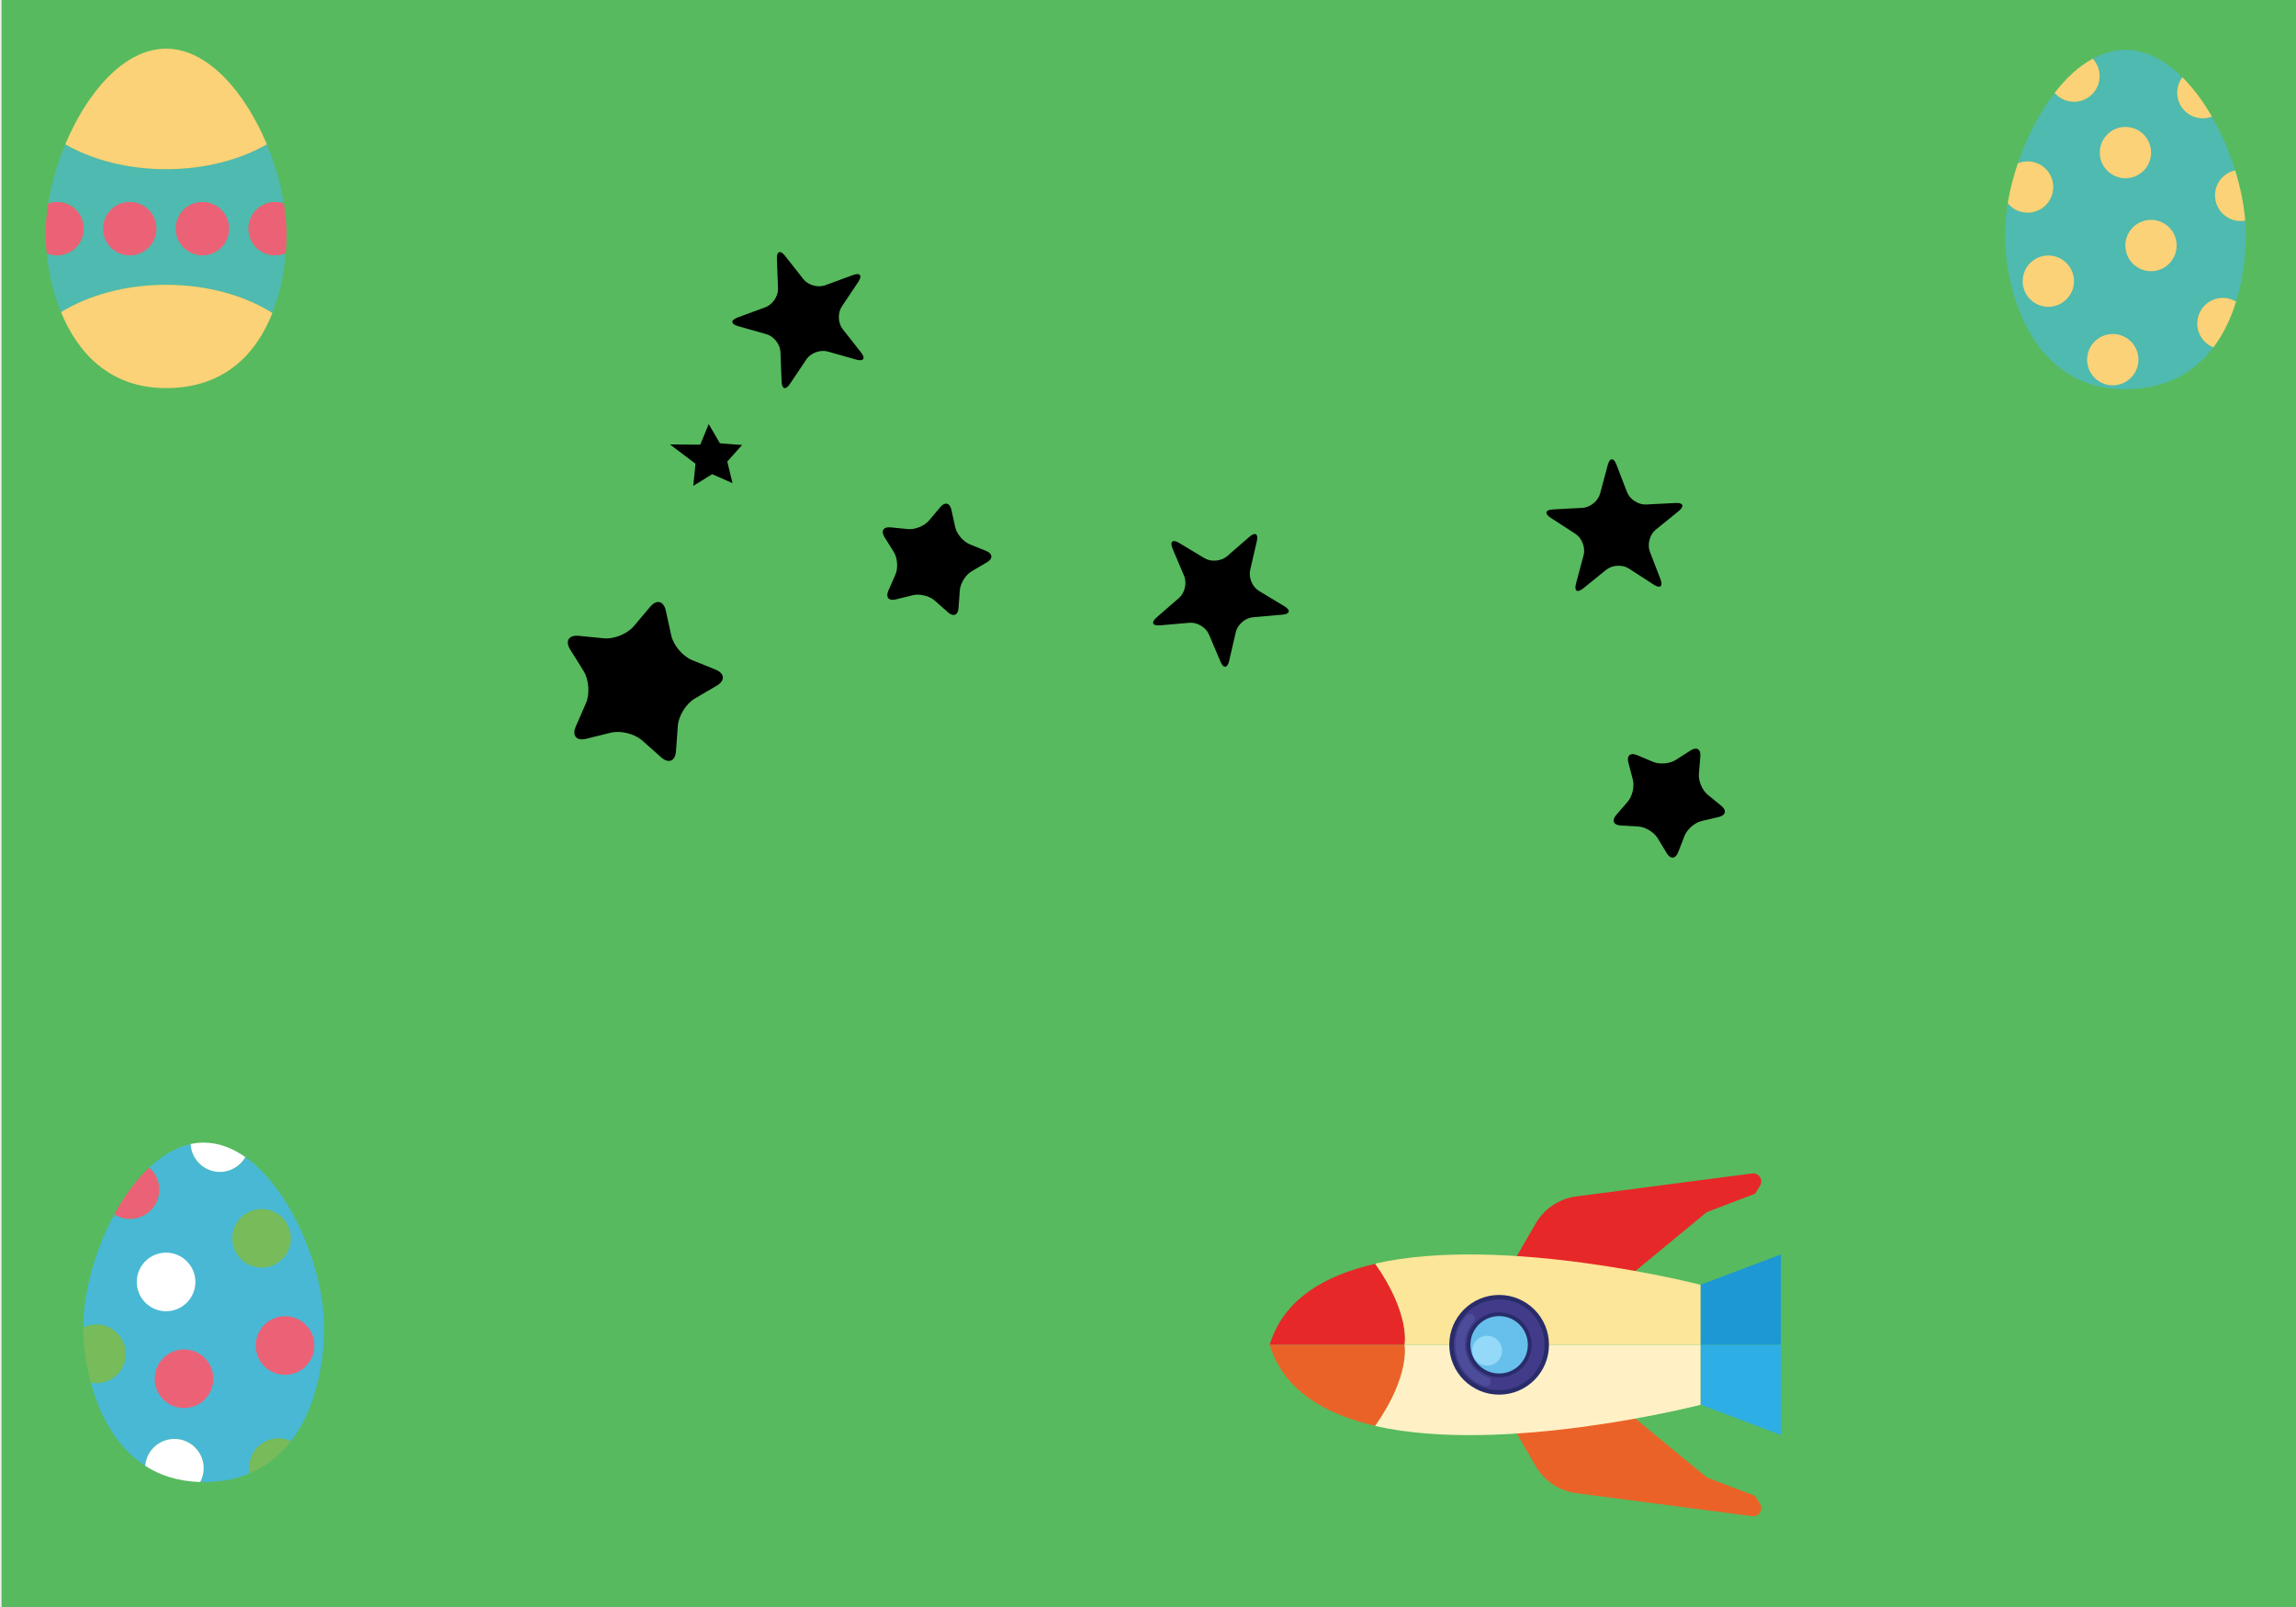
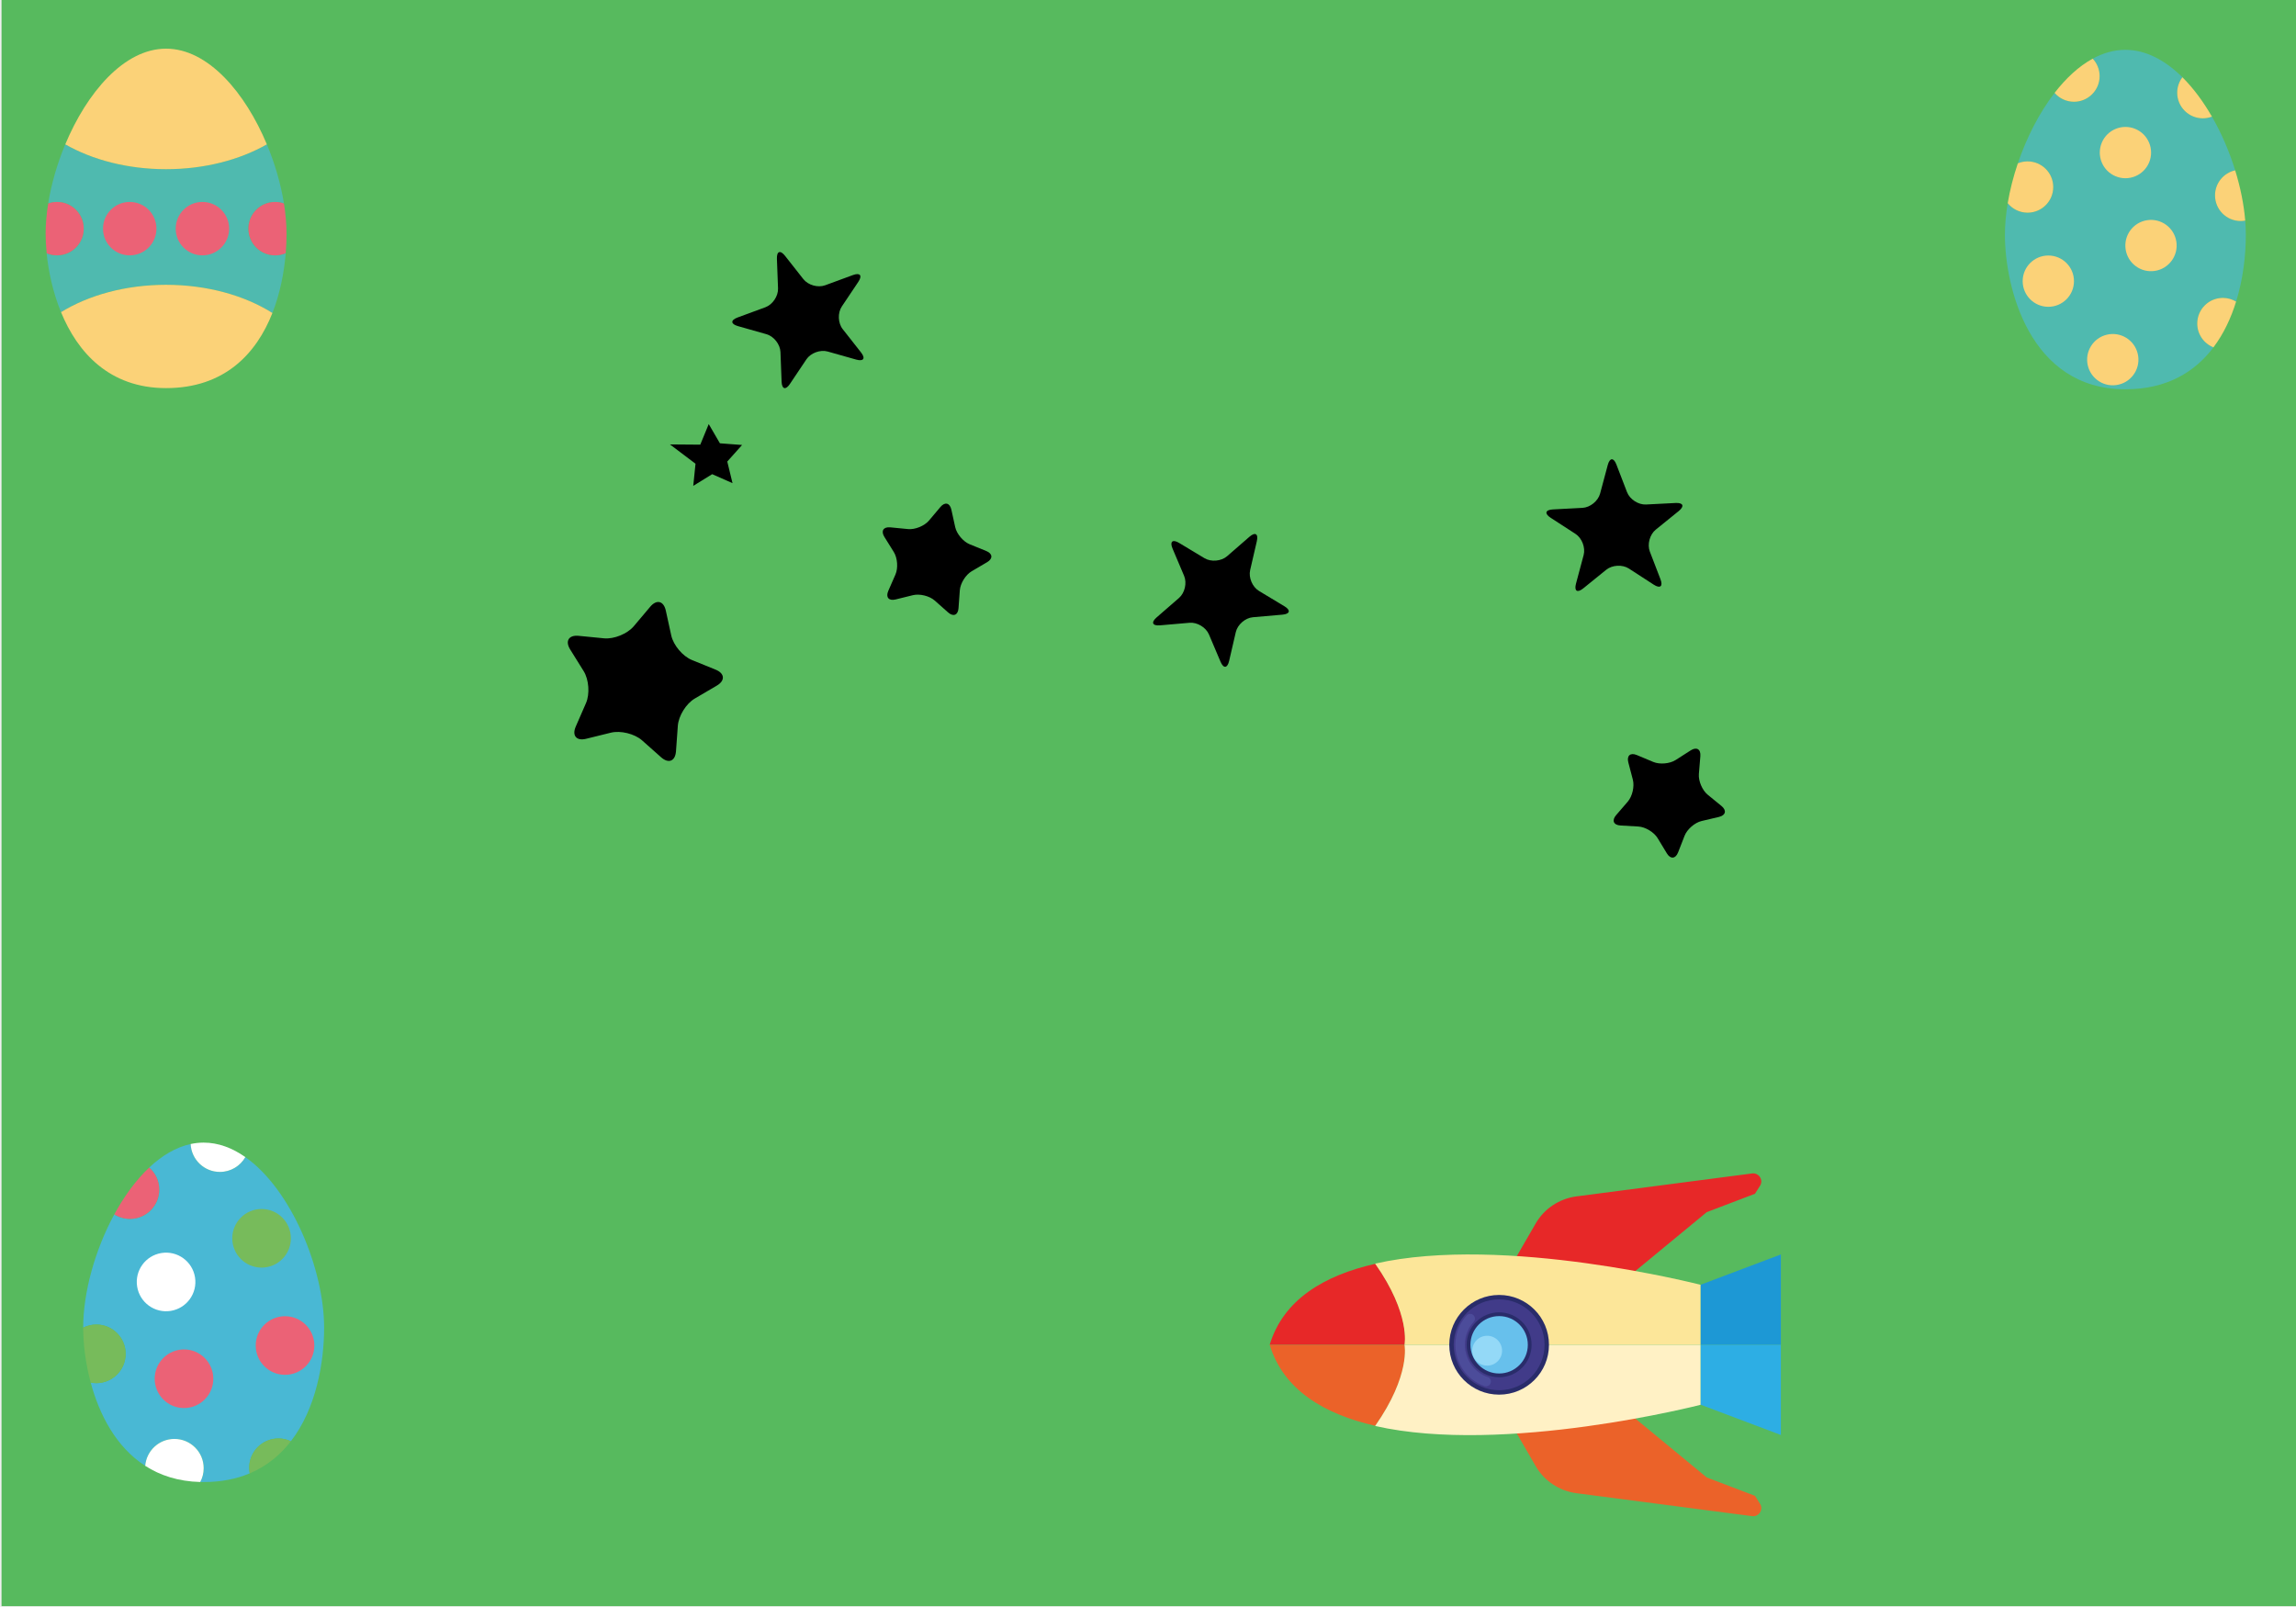
<svg xmlns="http://www.w3.org/2000/svg" version="1.1" x="0px" y="0px" viewBox="0 0 1400 980" style="enable-background:new 0 0 1400 980;" xml:space="preserve">
  <style type="text/css">
	.es0{fill:#57BA5E;}
	.es1{fill:#001B44;}
	.es2{fill:#F9F0DF;}
	.es3{fill:#E72828;}
	.es4{fill:#1D98D5;}
	.es5{fill:#FCE699;}
	.es6{fill:#EB6229;}
	.es7{fill:#2DAEE4;}
	.es8{fill:#FFF1C5;}
	.es9{fill:#292C6A;}
	.es10{fill:#413B89;}
	.es11{fill:#4C4C9A;}
	.es12{fill:#67C0EC;}
	.es13{fill:#94D9F7;}
	.es14{fill:#49B8D4;}
	.es15{fill:#77BB5B;}
	.es16{fill:#FFFFFF;}
	.es17{fill:#EB6276;}
	.es18{fill:#4FBAAF;}
	.es19{fill:#FBD278;}
</style>
  <g id="_x31_">
-     <rect x="0.93" y="-0.51" class="es0" width="1400.33" height="980.51" />
+     <rect x="0.93" y="-0.51" class="es0" width="100%" height="100%" />
    <path class="es1" d="M321.68,171.19" />
    <g>
      <path class="star" d="M1021.7,306.74c4.7-0.25,5.54,1.97,1.89,4.93l-14.01,11.35c-3.65,2.96-5.26,8.97-3.58,13.36l6.47,16.83    c1.69,4.39-0.16,5.89-4.1,3.33l-15.14-9.82c-3.95-2.56-10.16-2.22-13.81,0.73l-14.01,11.35c-3.66,2.96-5.65,1.67-4.44-2.88    l4.66-17.42c1.21-4.54-1.02-10.36-4.96-12.92l-15.13-9.81c-3.95-2.56-3.33-4.86,1.36-5.11l18.02-0.95    c4.7-0.25,9.53-4.17,10.75-8.71l4.67-17.43c1.22-4.54,3.59-4.66,5.28-0.27l6.47,16.83c1.69,4.39,6.92,7.78,11.6,7.53    L1021.7,306.74z" />
      <path class="star" d="M761.83,327.36c3.55-3.08,5.59-1.86,4.52,2.73l-4.06,17.56c-1.06,4.58,1.36,10.32,5.4,12.74l15.45,9.3    c4.03,2.42,3.5,4.74-1.18,5.15l-17.98,1.57c-4.68,0.4-9.38,4.49-10.44,9.07l-4.07,17.57c-1.05,4.58-3.43,4.79-5.26,0.46    l-7.04-16.6c-1.84-4.33-7.17-7.54-11.86-7.12l-17.97,1.56c-4.68,0.41-5.62-1.78-2.06-4.86l13.62-11.83    c3.55-3.08,4.95-9.15,3.12-13.47l-7.04-16.62c-1.83-4.33-0.04-5.89,4-3.47l15.45,9.3c4.03,2.42,10.23,1.88,13.79-1.2    L761.83,327.36z" />
      <path class="star" d="M1030.92,457.6c3.59-2.3,6.23-0.71,5.88,3.54l-0.9,10.85c-0.35,4.25,2.06,9.93,5.35,12.63l8.43,6.89    c3.3,2.71,2.59,5.71-1.54,6.68l-10.61,2.5c-4.14,0.97-8.81,5.03-10.35,8.99l-3.96,10.15c-1.55,3.97-4.62,4.24-6.83,0.6l-5.65-9.32    c-2.21-3.64-7.5-6.83-11.75-7.07l-10.88-0.63c-4.25-0.25-5.46-3.08-2.68-6.31l7.12-8.25c2.78-3.23,4.17-9.24,3.09-13.37    l-2.76-10.53c-1.09-4.12,1.24-6.15,5.18-4.5l10.04,4.21c3.93,1.65,10.08,1.11,13.66-1.19L1030.92,457.6z" />
      <path class="star" d="M520.08,167.74c4.41-1.62,5.88,0.25,3.27,4.16l-10.04,14.99c-2.62,3.9-2.38,10.13,0.53,13.82l11.15,14.18    c2.91,3.69,1.59,5.67-2.94,4.39l-17.36-4.91c-4.53-1.28-10.37,0.87-12.99,4.78l-10.04,14.99c-2.62,3.91-4.9,3.26-5.08-1.44    l-0.69-18.03c-0.18-4.7-4.03-9.59-8.55-10.87l-17.35-4.92c-4.52-1.28-4.62-3.65-0.21-5.28l16.93-6.23    c4.41-1.62,7.88-6.8,7.7-11.49l-0.68-18.03c-0.18-4.7,2.05-5.52,4.96-1.82l11.15,14.17c2.91,3.7,8.9,5.39,13.31,3.77    L520.08,167.74z" />
      <polygon class="star" points="422.72,296.29 424.09,282.8 408.51,271.02 427,271.17 432.15,258.62 438.97,270.34 452.49,271.36     443.46,281.46 446.66,294.64 434.26,289.17   " />
      <path class="star" d="M396.47,370.02c3.92-4.66,8.2-3.6,9.51,2.34l3.33,15.19c1.31,5.94,6.99,12.68,12.62,14.96l14.41,5.86    c5.63,2.29,5.95,6.69,0.71,9.76L423.64,426c-5.25,3.07-9.89,10.56-10.33,16.62l-1.12,15.51c-0.43,6.07-4.51,7.73-9.07,3.69    L391.5,451.5c-4.55-4.03-13.11-6.14-19.01-4.69l-15.1,3.73c-5.91,1.46-8.74-1.91-6.31-7.48l6.22-14.26    c2.44-5.57,1.8-14.36-1.41-19.53l-8.22-13.2c-3.21-5.17-0.88-8.91,5.17-8.32l15.48,1.52c6.05,0.59,14.21-2.73,18.13-7.38    L396.47,370.02z" />
      <path class="star" d="M573.44,309.16c2.75-3.26,5.74-2.52,6.66,1.64l2.34,10.64c0.92,4.17,4.9,8.88,8.85,10.48l10.09,4.1    c3.95,1.6,4.17,4.68,0.5,6.83l-9.4,5.52c-3.67,2.15-6.93,7.4-7.23,11.65l-0.79,10.87c-0.3,4.25-3.16,5.41-6.35,2.58l-8.15-7.23    c-3.19-2.83-9.18-4.3-13.32-3.28l-10.57,2.61c-4.14,1.02-6.13-1.34-4.43-5.24l4.37-9.98c1.71-3.9,1.25-10.06-0.99-13.68    l-5.76-9.25c-2.25-3.62-0.62-6.24,3.62-5.83l10.84,1.06c4.24,0.41,9.96-1.92,12.71-5.17L573.44,309.16z" />
    </g>
    <g class="rocket">
      <path class="es3" d="M914.3,784.3l22.1-38.2c5.2-9,14.4-15.1,24.8-16.5l107.2-14c4.1-0.5,7,4,4.8,7.5l-3.1,4.9l-29.4,11.2    l-54.8,45.2h-71.6V784.3z" />
      <polygon class="es4" points="1036.9,820.1 1085.9,820.1 1085.9,765 1036.9,783.5   " />
      <path class="es3" d="M774.2,820.1h82.3c0,0,3.9-18.5-17.9-49.4C807.3,777.8,782.5,792.6,774.2,820.1z" />
      <path class="es5" d="M856.4,820.1h180.5v-36.6c0,0-119.7-30.8-198.4-12.9C860.3,801.6,856.4,820.1,856.4,820.1z" />
      <path class="es6" d="M914.3,855.9l22.1,38.2c5.2,9,14.4,15.1,24.8,16.5l107.2,14c4.1,0.5,7-4,4.8-7.5l-3.1-4.9l-29.4-11.2    l-54.8-45.2h-71.6V855.9z" />
      <polygon class="es7" points="1036.9,820.1 1085.9,820.1 1085.9,875.1 1036.9,856.6   " />
      <path class="es6" d="M774.2,820.1h82.3c0,0,3.9,18.5-17.9,49.4C807.3,862.4,782.5,847.5,774.2,820.1z" />
      <path class="es8" d="M856.4,820.1h180.5v36.6c0,0-119.7,30.8-198.4,12.9C860.3,838.5,856.4,820.1,856.4,820.1z" />
      <g>
        <circle class="es9" cx="914.1" cy="820.1" r="30.4" />
        <circle class="es10" cx="914.1" cy="820.1" r="27.7" />
        <g>
          <g>
            <path class="es11" d="M909.1,842.5c0,0.3-0.1,0.6-0.2,1c-0.5,1.5-2.2,2.3-3.7,1.8c-10.7-3.8-17.8-13.9-17.8-25.2       c0-6.6,2.4-13,6.9-17.9c1.1-1.2,2.9-1.3,4.1-0.2c1.2,1.1,1.3,2.9,0.2,4.1c-3.5,3.8-5.4,8.8-5.4,14c0,8.8,5.6,16.7,13.9,19.7       C908.4,840.1,909.1,841.3,909.1,842.5z" />
          </g>
        </g>
        <circle class="es9" cx="914.1" cy="820.1" r="19.8" />
        <circle class="es12" cx="914.1" cy="820.1" r="17.5" />
        <circle class="es13" cx="906.8" cy="823.7" r="9.1" />
      </g>
    </g>
    <g>
      <path class="es14" d="M149.6,705.64c-3.08,5.39-8.87,9.04-15.52,9.04c-9.58,0-17.38-7.54-17.83-17.01    c-9.02,1.94-17.54,7.07-25.28,14.35c3.74,3.28,6.12,8.08,6.12,13.44c0,9.87-8,17.87-17.87,17.87c-3.51,0-6.77-1.02-9.53-2.77    c-11.79,21.68-18.97,47.71-18.97,69.07c0,0.01,0,0.02,0,0.03c2.41-1.22,5.13-1.92,8.02-1.92c9.87,0,17.87,8,17.87,17.87    c0,9.87-8,17.87-17.87,17.87c-1.17,0-2.32-0.12-3.43-0.34c5.17,19.22,15.28,39.21,33.23,50.77c0.74-9.19,8.42-16.41,17.8-16.41    c9.87,0,17.87,8,17.87,17.87c0,3.04-0.76,5.9-2.1,8.4c0.68,0.02,1.37,0.03,2.07,0.03c10.8,0,20.11-1.93,28.11-5.31    c-0.21-1.1-0.33-2.24-0.33-3.41c0-9.87,8-17.87,17.87-17.87c2.7,0,5.26,0.62,7.55,1.69c15.37-19.9,20.25-47.9,20.25-69.28    C197.62,773.99,177.63,725.35,149.6,705.64z" />
      <circle class="es15" cx="159.5" cy="755.16" r="17.87" />
      <ellipse transform="matrix(0.9874 -0.158 0.158 0.9874 -122.2416 25.816)" class="es16" cx="101.26" cy="781.81" rx="17.87" ry="17.87" />
      <circle class="es17" cx="173.8" cy="820.54" r="17.87" />
      <path class="es17" d="M97.09,725.46c0-5.37-2.38-10.17-6.12-13.44c-8.06,7.59-15.27,17.5-21.28,28.54    c2.76,1.74,6.02,2.77,9.53,2.77C89.09,743.33,97.09,735.33,97.09,725.46z" />
      <path class="es16" d="M106.34,877.5c-9.38,0-17.05,7.23-17.8,16.41c9.07,5.84,20.13,9.52,33.56,9.86c1.34-2.51,2.1-5.36,2.1-8.4    C124.21,885.5,116.21,877.5,106.34,877.5z" />
      <path class="es15" d="M177.37,878.91c-2.3-1.07-4.85-1.69-7.55-1.69c-9.87,0-17.87,8-17.87,17.87c0,1.17,0.12,2.3,0.33,3.41    C162.74,894.08,170.97,887.2,177.37,878.91z" />
      <path class="es16" d="M134.08,714.67c6.65,0,12.44-3.64,15.52-9.04c-7.92-5.57-16.49-8.83-25.43-8.83c-2.68,0-5.32,0.3-7.92,0.86    C116.7,707.13,124.5,714.67,134.08,714.67z" />
      <path class="es15" d="M76.61,825.61c0-9.87-8-17.87-17.87-17.87c-2.89,0-5.61,0.7-8.02,1.92c0,9.25,1.29,21.21,4.59,33.49    c1.11,0.22,2.26,0.34,3.43,0.34C68.61,843.48,76.61,835.48,76.61,825.61z" />
      <circle class="es17" cx="112.2" cy="840.8" r="17.87" />
    </g>
    <g>
      <path class="es18" d="M151.47,139.44c0-8.99,7.29-16.29,16.29-16.29c1.89,0,3.7,0.34,5.38,0.93    c-1.91-11.85-5.49-24.26-10.42-36.06c-16.52,9.44-37.99,15.15-61.46,15.15c-23.47,0-44.94-5.71-61.46-15.15    c-4.93,11.79-8.51,24.21-10.42,36.06c1.69-0.59,3.49-0.93,5.38-0.93c8.99,0,16.29,7.29,16.29,16.29c0,8.99-7.29,16.29-16.29,16.29    c-2.24,0-4.38-0.45-6.32-1.27c1.11,10.99,3.78,23.75,8.76,35.91c16.84-10.36,39.34-16.68,64.05-16.68    c25.11,0,47.92,6.53,64.85,17.18c4.69-11.92,7.15-24.7,8.11-36.47c-1.98,0.86-4.17,1.34-6.47,1.34    C158.76,155.73,151.47,148.44,151.47,139.44z" />
      <path class="es19" d="M162.72,88.03c-13.12-31.39-35.75-58.35-61.46-58.35c-25.71,0-48.34,26.97-61.46,58.35    c16.52,9.44,37.99,15.15,61.46,15.15C124.73,103.18,146.2,97.47,162.72,88.03z" />
      <path class="es19" d="M101.26,236.68c35.65,0,55.08-21.01,64.85-45.82c-16.92-10.65-39.74-17.18-64.85-17.18    c-24.72,0-47.21,6.33-64.05,16.68C47.22,214.77,66.55,236.68,101.26,236.68z" />
      <circle class="es17" cx="79.1" cy="139.44" r="16.29" />
      <circle class="es17" cx="123.43" cy="139.44" r="16.29" />
      <path class="es17" d="M51.06,139.44c0-8.99-7.29-16.29-16.29-16.29c-1.89,0-3.7,0.34-5.38,0.93c-1.02,6.36-1.57,12.56-1.57,18.41    c0,3.61,0.2,7.65,0.64,11.96c1.94,0.82,4.08,1.27,6.32,1.27C43.76,155.73,51.06,148.44,51.06,139.44z" />
      <path class="es17" d="M173.14,124.09c-1.69-0.59-3.49-0.93-5.38-0.93c-8.99,0-16.29,7.29-16.29,16.29    c0,8.99,7.29,16.29,16.29,16.29c2.3,0,4.48-0.48,6.47-1.34c0.34-4.11,0.49-8.11,0.49-11.89    C174.71,136.65,174.16,130.45,173.14,124.09z" />
    </g>
    <g>
      <path class="es18" d="M1350.62,119.15c0-7.49,5.26-13.73,12.29-15.27c-3.51-11.35-8.32-22.6-14.16-32.75    c-1.73,0.66-3.6,1.03-5.56,1.03c-8.64,0-15.64-7-15.64-15.64c0-3.54,1.19-6.79,3.17-9.41c-10.35-10.27-22.19-16.72-34.77-16.72    c-6.9,0-13.57,1.94-19.9,5.39c2.6,2.79,4.21,6.53,4.21,10.65c0,8.64-7,15.64-15.64,15.64c-4.72,0-8.95-2.1-11.81-5.41    c-9.4,12.15-17.12,27.33-22.41,42.95c1.84-0.76,3.84-1.18,5.95-1.18c8.64,0,15.64,7,15.64,15.64s-7,15.64-15.64,15.64    c-4.9,0-9.26-2.25-12.13-5.77c-1.12,6.67-1.71,13.17-1.71,19.28c0,31.39,14.69,94.18,73.45,94.18c25.28,0,42.39-10.57,53.7-25.56    c-5.78-2.3-9.88-7.93-9.88-14.53c0-8.64,7-15.64,15.64-15.64c2.95,0,5.71,0.83,8.06,2.26c4.31-13.89,5.93-28.4,5.93-40.71    c0-2.82-0.13-5.72-0.37-8.68c-0.9,0.16-1.83,0.26-2.78,0.26C1357.62,134.79,1350.62,127.78,1350.62,119.15z" />
      <ellipse transform="matrix(0.3864 -0.9223 0.9223 0.3864 709.4907 1252.376)" class="es19" cx="1295.95" cy="92.98" rx="15.64" ry="15.64" />
      <ellipse transform="matrix(0.9883 -0.1525 0.1525 0.9883 -7.4953 201.7638)" class="es19" cx="1311.59" cy="149.75" rx="15.64" ry="15.64" />
      <circle class="es19" cx="1248.98" cy="171.46" r="15.64" />
      <path class="es19" d="M1264.62,62.06c8.64,0,15.64-7,15.64-15.64c0-4.12-1.6-7.85-4.21-10.65c-8.47,4.61-16.31,11.92-23.25,20.87    C1255.67,59.96,1259.89,62.06,1264.62,62.06z" />
      <path class="es19" d="M1343.19,72.16c1.96,0,3.83-0.38,5.56-1.03c-5.25-9.13-11.32-17.37-18.02-24.02    c-1.98,2.62-3.17,5.88-3.17,9.41C1327.55,65.16,1334.55,72.16,1343.19,72.16z" />
      <path class="es19" d="M1236.34,129.7c8.64,0,15.64-7,15.64-15.64s-7-15.64-15.64-15.64c-2.11,0-4.12,0.42-5.95,1.18    c-2.75,8.11-4.84,16.34-6.18,24.32C1227.08,127.45,1231.45,129.7,1236.34,129.7z" />
      <path class="es19" d="M1350.62,119.15c0,8.64,7,15.64,15.64,15.64c0.95,0,1.88-0.1,2.78-0.26c-0.81-9.8-2.92-20.27-6.13-30.65    C1355.88,105.41,1350.62,111.66,1350.62,119.15z" />
      <path class="es19" d="M1339.78,197.3c0,6.6,4.09,12.23,9.88,14.53c6.26-8.3,10.73-17.94,13.82-27.91    c-2.36-1.42-5.11-2.26-8.06-2.26C1346.78,181.66,1339.78,188.66,1339.78,197.3z" />
      <ellipse transform="matrix(0.9729 -0.2313 0.2313 0.9729 -15.7952 303.9241)" class="es19" cx="1288.26" cy="219.32" rx="15.64" ry="15.64" />
    </g>
  </g>
</svg>
